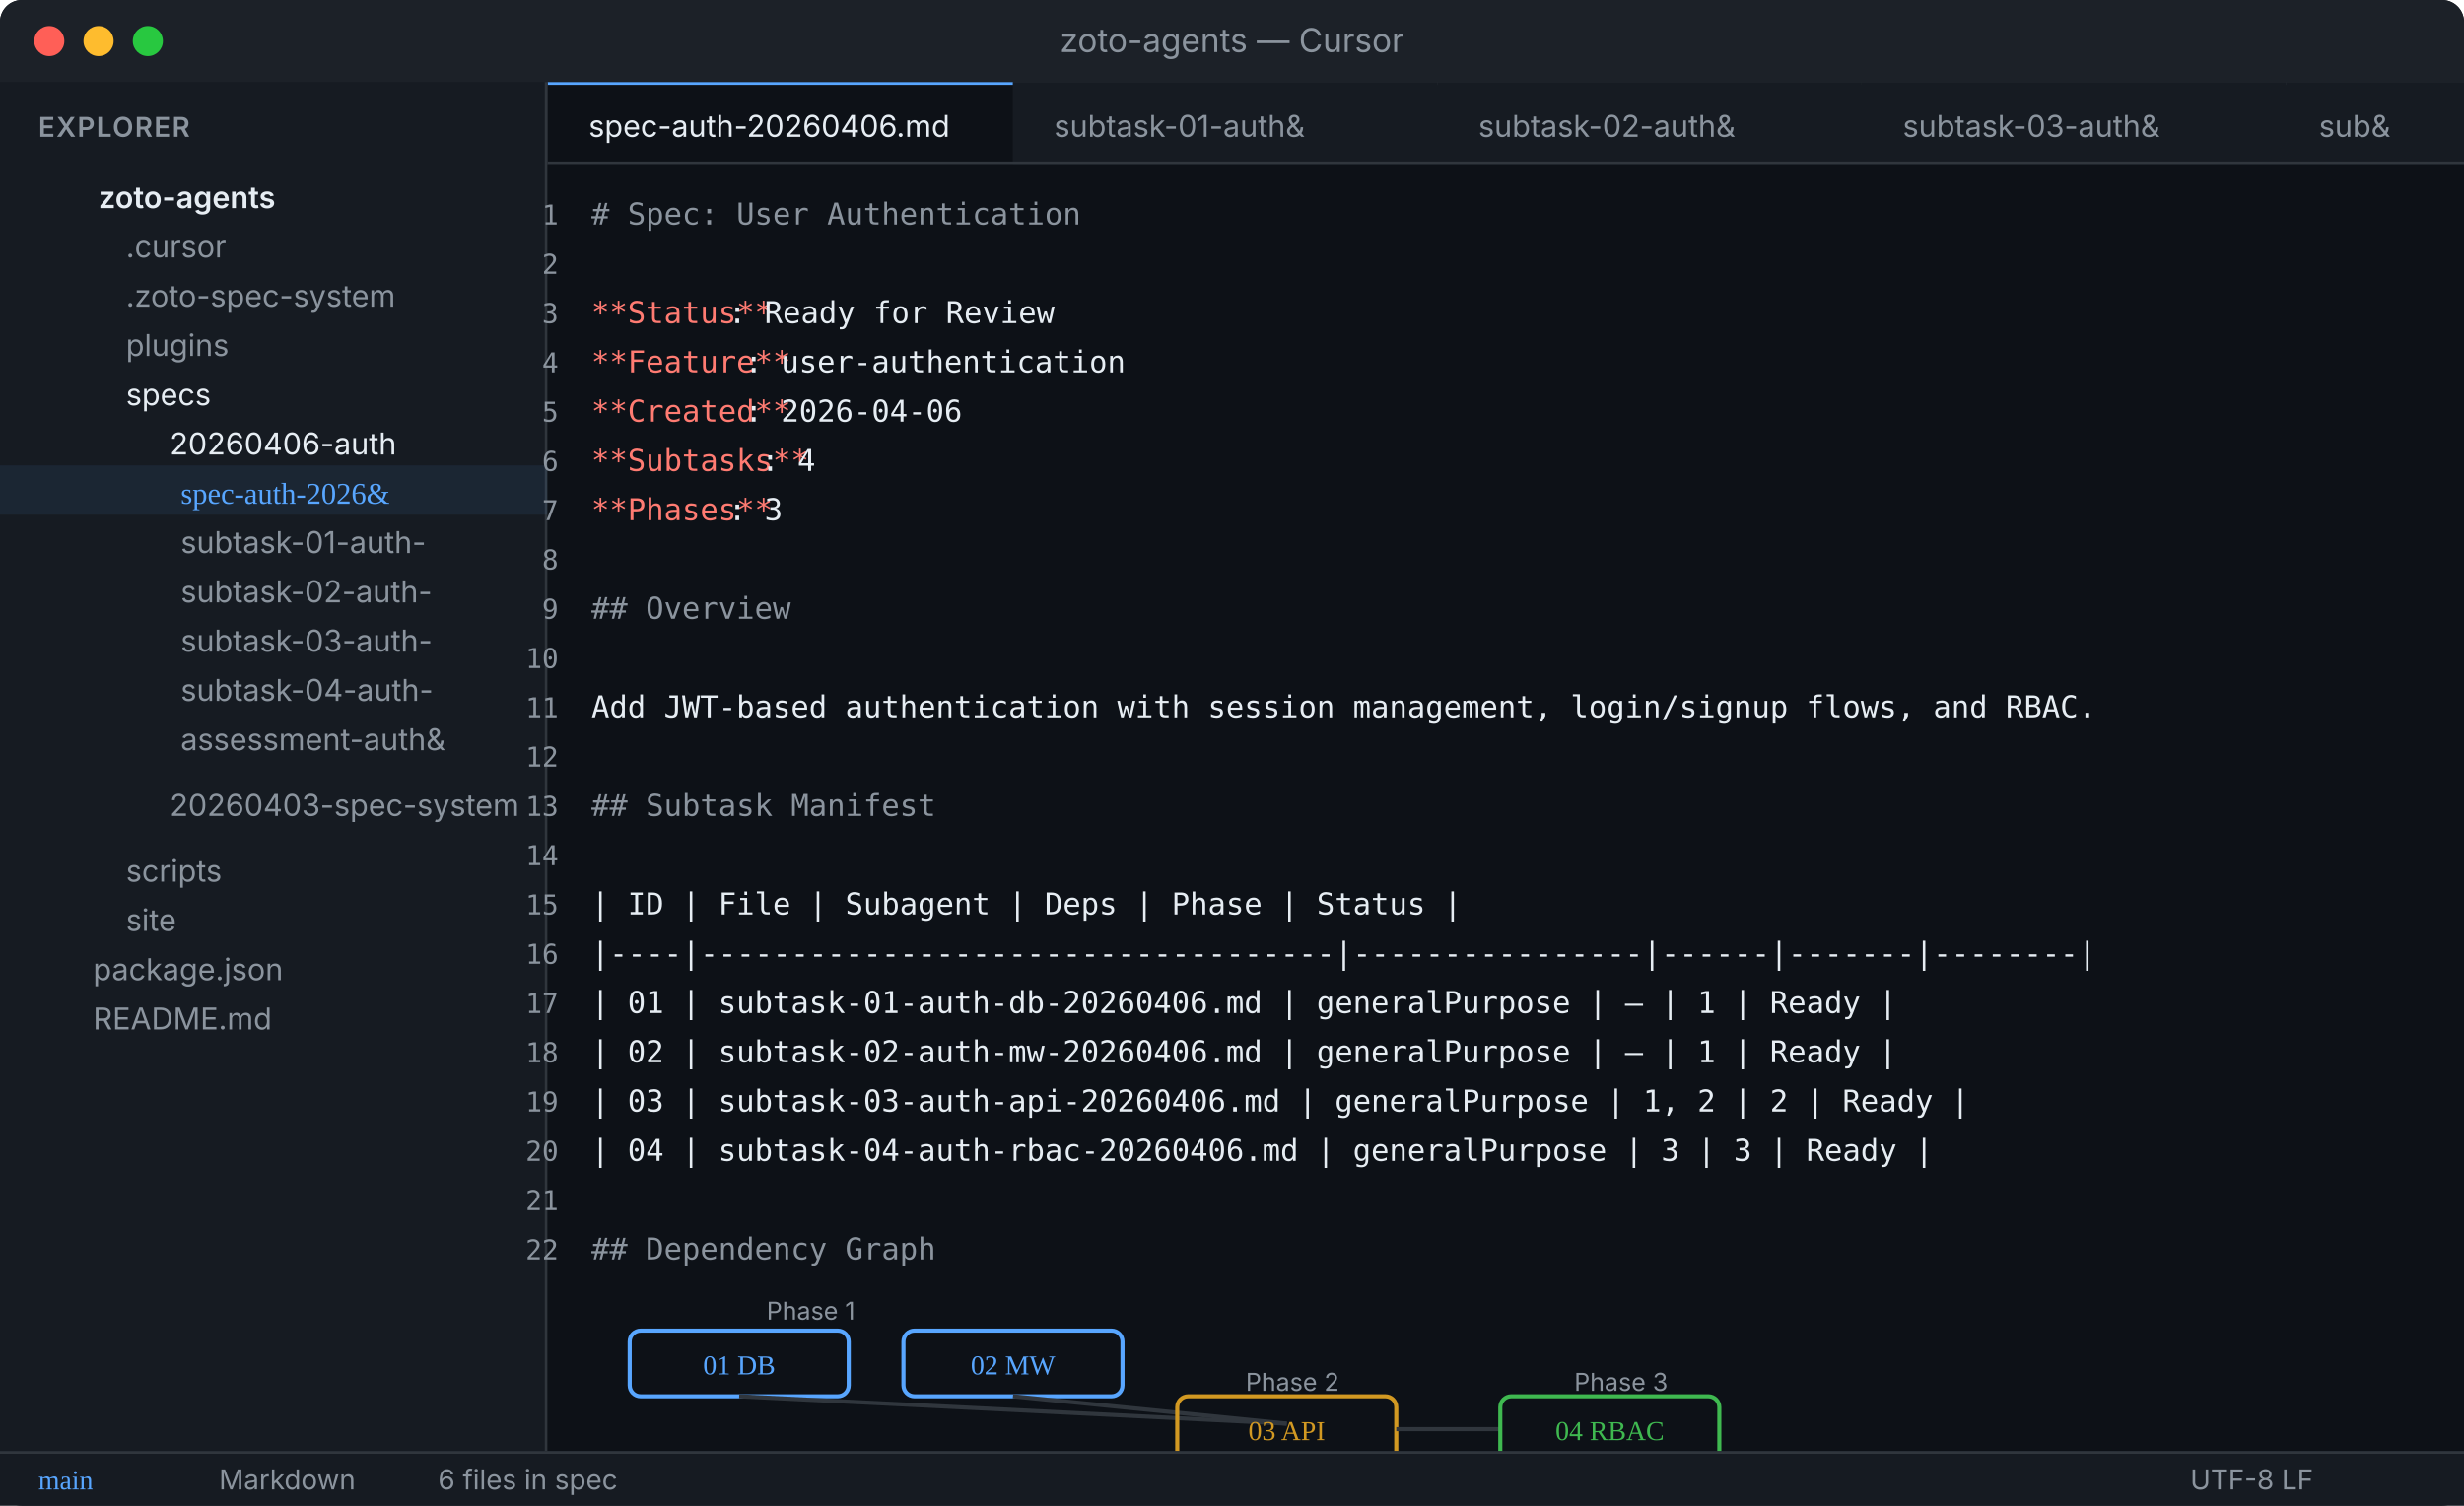
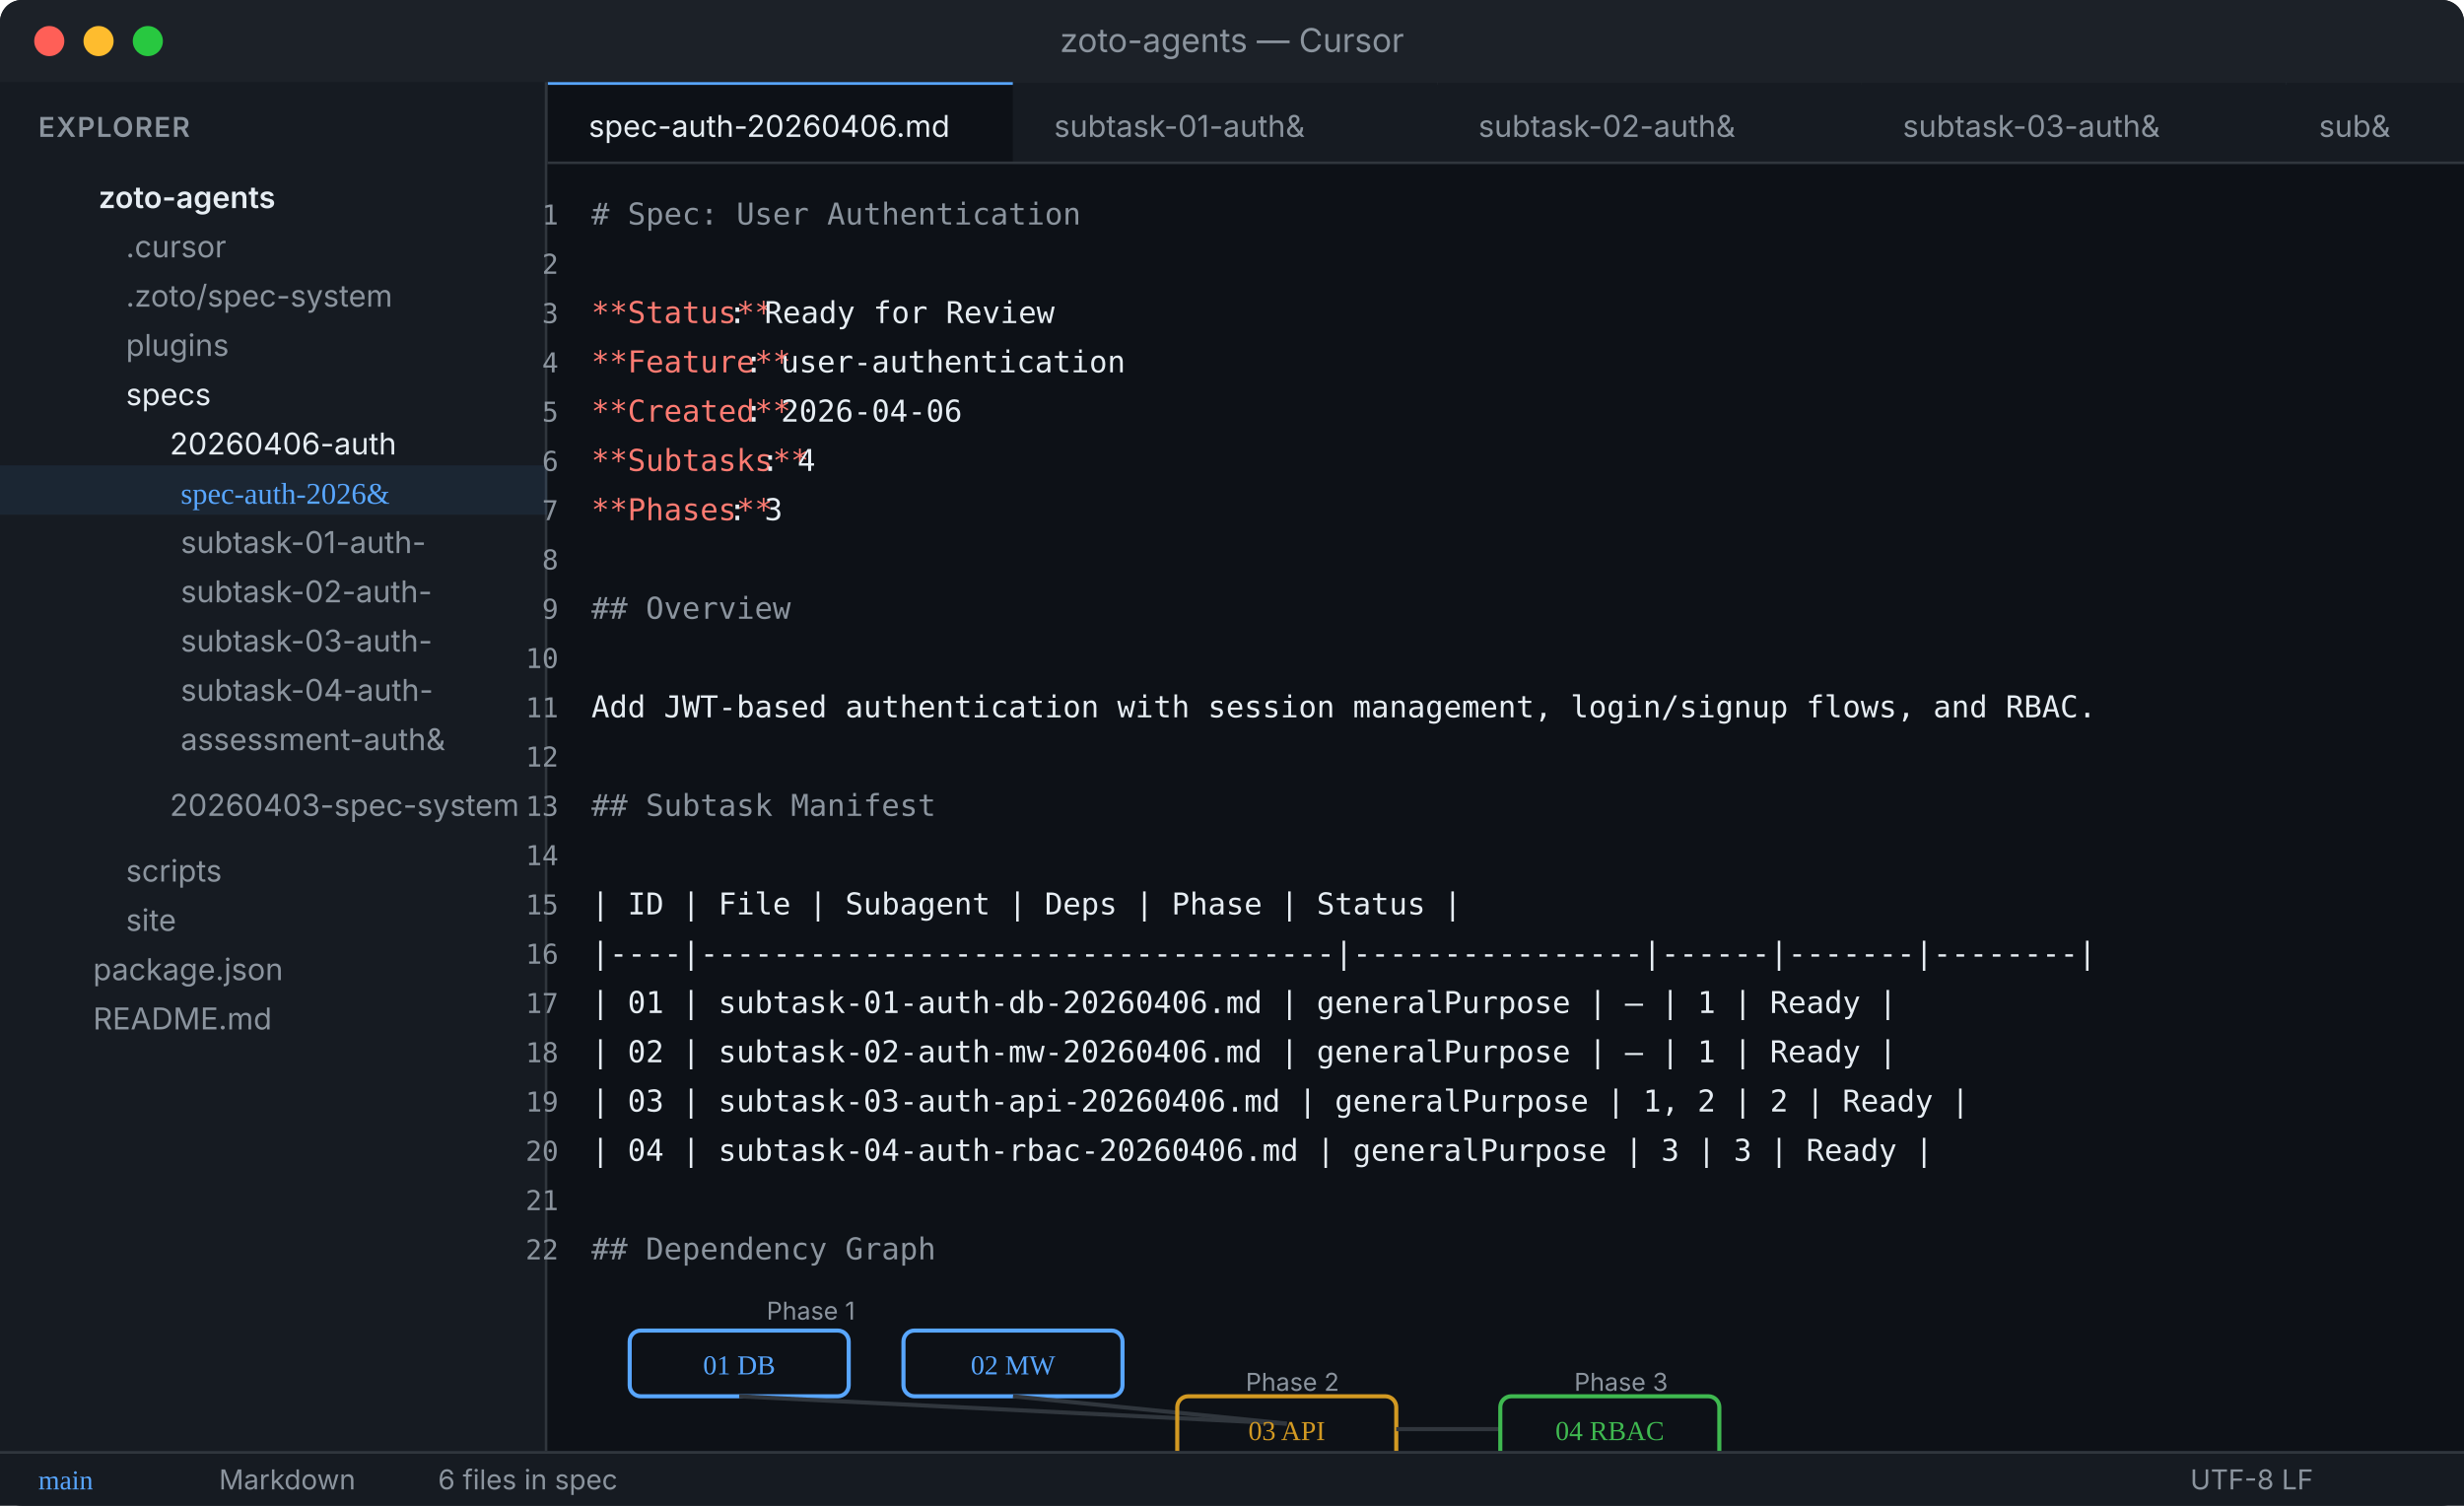
<svg xmlns="http://www.w3.org/2000/svg" viewBox="0 0 900 550" width="900" height="550">
  <defs>
    <style>
      .bg { fill: #0d1117; }
      .surface { fill: #161b22; }
      .border { fill: #30363d; }
      .title-bar { fill: #1c2128; }
      .tab-active { fill: #0d1117; }
      .tab-inactive { fill: #161b22; }
      .text-primary { fill: #e6edf3; font-family: -apple-system, 'Segoe UI', sans-serif; }
      .text-secondary { fill: #8b949e; font-family: -apple-system, 'Segoe UI', sans-serif; }
      .text-mono { fill: #e6edf3; font-family: 'SF Mono', 'Fira Code', 'Consolas', monospace; }
      .text-mono-dim { fill: #8b949e; font-family: 'SF Mono', 'Fira Code', 'Consolas', monospace; }
      .accent { fill: #58a6ff; }
      .success { fill: #3fb950; }
      .warning { fill: #d29922; }
      .keyword { fill: #ff7b72; font-family: 'SF Mono', 'Fira Code', 'Consolas', monospace; }
      .string { fill: #a5d6ff; font-family: 'SF Mono', 'Fira Code', 'Consolas', monospace; }
      .comment { fill: #8b949e; font-family: 'SF Mono', 'Fira Code', 'Consolas', monospace; }
      .folder-icon { fill: #d29922; }
      .file-icon { fill: #8b949e; }
    </style>
  </defs>
  <rect width="900" height="550" class="bg" rx="8" ry="8" />
  <rect width="900" height="30" class="title-bar" rx="8" ry="8" />
  <rect y="22" width="900" height="10" class="title-bar" />
  <circle cx="18" cy="15" r="5.5" fill="#ff5f57" />
  <circle cx="36" cy="15" r="5.5" fill="#febc2e" />
  <circle cx="54" cy="15" r="5.5" fill="#28c840" />
  <text x="450" y="19" text-anchor="middle" font-size="12" class="text-secondary">zoto-agents — Cursor</text>
  <rect y="30" width="900" height="30" class="surface" />
  <rect x="200" y="30" width="700" height="1" class="border" />
  <rect x="200" y="30" width="170" height="30" class="tab-active" />
  <rect x="200" y="30" width="170" height="1" fill="#58a6ff" />
  <text x="215" y="50" font-size="11" class="text-primary">spec-auth-20260406.md</text>
  <rect x="370" y="30" width="155" height="30" class="tab-inactive" />
  <text x="385" y="50" font-size="11" class="text-secondary">subtask-01-auth&amp;</text>
  <rect x="525" y="30" width="155" height="30" class="tab-inactive" />
  <text x="540" y="50" font-size="11" class="text-secondary">subtask-02-auth&amp;</text>
  <rect x="680" y="30" width="155" height="30" class="tab-inactive" />
  <text x="695" y="50" font-size="11" class="text-secondary">subtask-03-auth&amp;</text>
  <rect x="835" y="30" width="65" height="30" class="tab-inactive" />
  <text x="847" y="50" font-size="11" class="text-secondary">sub&amp;</text>
  <rect x="200" y="59" width="700" height="1" class="border" />
  <rect y="30" width="200" height="500" class="surface" />
  <rect x="199" y="30" width="1" height="500" class="border" />
  <text x="14" y="50" font-size="10" font-weight="600" letter-spacing="0.5" class="text-secondary">EXPLORER</text>
  <text x="12" y="76" font-size="11" class="text-secondary"> </text>
  <text x="24" y="76" font-size="11" class="folder-icon"> </text>
  <text x="36" y="76" font-size="11" font-weight="600" class="text-primary">zoto-agents</text>
  <text x="22" y="94" font-size="11" class="text-secondary"> </text>
  <text x="34" y="94" font-size="11" class="folder-icon"> </text>
  <text x="46" y="94" font-size="11" class="text-secondary">.cursor</text>
  <text x="22" y="112" font-size="11" class="text-secondary"> </text>
  <text x="34" y="112" font-size="11" class="folder-icon"> </text>
-   <text x="46" y="112" font-size="11" class="text-secondary">.zoto-spec-system</text>
+   <text x="46" y="112" font-size="11" class="text-secondary">.zoto/spec-system</text>
  <text x="22" y="130" font-size="11" class="text-secondary"> </text>
  <text x="34" y="130" font-size="11" class="folder-icon"> </text>
  <text x="46" y="130" font-size="11" class="text-secondary">plugins</text>
  <text x="22" y="148" font-size="11" class="text-secondary"> </text>
  <text x="34" y="148" font-size="11" class="folder-icon"> </text>
  <text x="46" y="148" font-size="11" class="text-primary">specs</text>
  <text x="38" y="166" font-size="11" class="text-secondary"> </text>
  <text x="50" y="166" font-size="11" class="folder-icon"> </text>
  <text x="62" y="166" font-size="11" class="text-primary">20260406-auth</text>
  <rect x="0" y="170" width="200" height="18" fill="#58a6ff" opacity="0.08" />
  <text x="54" y="184" font-size="11" class="accent"> </text>
  <text x="66" y="184" font-size="11" class="accent">spec-auth-2026&amp;</text>
  <text x="54" y="202" font-size="11" class="file-icon"> </text>
  <text x="66" y="202" font-size="11" class="text-secondary">subtask-01-auth-</text>
  <text x="54" y="220" font-size="11" class="file-icon"> </text>
  <text x="66" y="220" font-size="11" class="text-secondary">subtask-02-auth-</text>
  <text x="54" y="238" font-size="11" class="file-icon"> </text>
  <text x="66" y="238" font-size="11" class="text-secondary">subtask-03-auth-</text>
  <text x="54" y="256" font-size="11" class="file-icon"> </text>
  <text x="66" y="256" font-size="11" class="text-secondary">subtask-04-auth-</text>
  <text x="54" y="274" font-size="11" class="file-icon"> </text>
  <text x="66" y="274" font-size="11" class="text-secondary">assessment-auth&amp;</text>
  <text x="38" y="298" font-size="11" class="text-secondary"> </text>
  <text x="50" y="298" font-size="11" class="folder-icon"> </text>
  <text x="62" y="298" font-size="11" class="text-secondary">20260403-spec-system</text>
  <text x="22" y="322" font-size="11" class="text-secondary"> </text>
  <text x="34" y="322" font-size="11" class="folder-icon"> </text>
  <text x="46" y="322" font-size="11" class="text-secondary">scripts</text>
  <text x="22" y="340" font-size="11" class="text-secondary"> </text>
  <text x="34" y="340" font-size="11" class="folder-icon"> </text>
  <text x="46" y="340" font-size="11" class="text-secondary">site</text>
  <text x="22" y="358" font-size="11" class="file-icon"> </text>
  <text x="34" y="358" font-size="11" class="text-secondary">package.json</text>
  <text x="22" y="376" font-size="11" class="file-icon"> </text>
  <text x="34" y="376" font-size="11" class="text-secondary">README.md</text>
  <rect x="200" y="60" width="700" height="470" class="bg" />
  <text x="216" y="82" font-size="11" class="comment"># Spec: User Authentication</text>
  <text x="216" y="100" font-size="11" class="text-mono-dim" />
  <text x="216" y="118" font-size="11" class="keyword">**Status**</text>
  <text x="266" y="118" font-size="11" class="text-mono">: Ready for Review</text>
  <text x="216" y="136" font-size="11" class="keyword">**Feature**</text>
  <text x="272" y="136" font-size="11" class="text-mono">: user-authentication</text>
  <text x="216" y="154" font-size="11" class="keyword">**Created**</text>
  <text x="272" y="154" font-size="11" class="text-mono">: 2026-04-06</text>
  <text x="216" y="172" font-size="11" class="keyword">**Subtasks**</text>
  <text x="278" y="172" font-size="11" class="text-mono">: 4</text>
  <text x="216" y="190" font-size="11" class="keyword">**Phases**</text>
  <text x="266" y="190" font-size="11" class="text-mono">: 3</text>
  <text x="216" y="208" font-size="11" class="text-mono-dim" />
  <text x="216" y="226" font-size="11" class="comment">## Overview</text>
  <text x="216" y="244" font-size="11" class="text-mono-dim" />
  <text x="216" y="262" font-size="11" class="text-mono">Add JWT-based authentication with session management, login/signup flows, and RBAC.</text>
  <text x="216" y="280" font-size="11" class="text-mono-dim" />
  <text x="216" y="298" font-size="11" class="comment">## Subtask Manifest</text>
  <text x="216" y="316" font-size="11" class="text-mono-dim" />
  <text x="216" y="334" font-size="11" class="text-mono">| ID | File                              | Subagent       | Deps | Phase | Status |</text>
  <text x="216" y="352" font-size="11" class="text-mono">|----|-----------------------------------|----------------|------|-------|--------|</text>
  <text x="216" y="370" font-size="11" class="text-mono">| 01 | subtask-01-auth-db-20260406.md    | generalPurpose | —    |   1   | Ready  |</text>
  <text x="216" y="388" font-size="11" class="text-mono">| 02 | subtask-02-auth-mw-20260406.md    | generalPurpose | —    |   1   | Ready  |</text>
  <text x="216" y="406" font-size="11" class="text-mono">| 03 | subtask-03-auth-api-20260406.md   | generalPurpose | 1, 2 |   2   | Ready  |</text>
  <text x="216" y="424" font-size="11" class="text-mono">| 04 | subtask-04-auth-rbac-20260406.md  | generalPurpose | 3    |   3   | Ready  |</text>
  <text x="216" y="442" font-size="11" class="text-mono-dim" />
  <text x="216" y="460" font-size="11" class="comment">## Dependency Graph</text>
  <text x="216" y="478" font-size="11" class="text-mono-dim" />
  <rect x="230" y="486" width="80" height="24" rx="4" fill="none" stroke="#58a6ff" stroke-width="1.5" />
  <text x="270" y="502" text-anchor="middle" font-size="10" class="accent">01 DB</text>
  <rect x="330" y="486" width="80" height="24" rx="4" fill="none" stroke="#58a6ff" stroke-width="1.5" />
  <text x="370" y="502" text-anchor="middle" font-size="10" class="accent">02 MW</text>
  <line x1="270" y1="510" x2="470" y2="520" stroke="#30363d" stroke-width="1.5" />
  <line x1="370" y1="510" x2="470" y2="520" stroke="#30363d" stroke-width="1.5" />
  <rect x="430" y="510" width="80" height="24" rx="4" fill="none" stroke="#d29922" stroke-width="1.5" />
  <text x="470" y="526" text-anchor="middle" font-size="10" class="warning">03 API</text>
  <line x1="510" y1="522" x2="548" y2="522" stroke="#30363d" stroke-width="1.5" />
  <rect x="548" y="510" width="80" height="24" rx="4" fill="none" stroke="#3fb950" stroke-width="1.5" />
  <text x="588" y="526" text-anchor="middle" font-size="10" class="success">04 RBAC</text>
  <text x="280" y="482" font-size="9" class="text-secondary">Phase 1</text>
  <text x="455" y="508" font-size="9" class="text-secondary">Phase 2</text>
  <text x="575" y="508" font-size="9" class="text-secondary">Phase 3</text>
  <text x="204" y="82" font-size="10" text-anchor="end" class="text-mono-dim">1</text>
  <text x="204" y="100" font-size="10" text-anchor="end" class="text-mono-dim">2</text>
  <text x="204" y="118" font-size="10" text-anchor="end" class="text-mono-dim">3</text>
  <text x="204" y="136" font-size="10" text-anchor="end" class="text-mono-dim">4</text>
  <text x="204" y="154" font-size="10" text-anchor="end" class="text-mono-dim">5</text>
  <text x="204" y="172" font-size="10" text-anchor="end" class="text-mono-dim">6</text>
  <text x="204" y="190" font-size="10" text-anchor="end" class="text-mono-dim">7</text>
  <text x="204" y="208" font-size="10" text-anchor="end" class="text-mono-dim">8</text>
  <text x="204" y="226" font-size="10" text-anchor="end" class="text-mono-dim">9</text>
  <text x="204" y="244" font-size="10" text-anchor="end" class="text-mono-dim">10</text>
  <text x="204" y="262" font-size="10" text-anchor="end" class="text-mono-dim">11</text>
  <text x="204" y="280" font-size="10" text-anchor="end" class="text-mono-dim">12</text>
  <text x="204" y="298" font-size="10" text-anchor="end" class="text-mono-dim">13</text>
  <text x="204" y="316" font-size="10" text-anchor="end" class="text-mono-dim">14</text>
  <text x="204" y="334" font-size="10" text-anchor="end" class="text-mono-dim">15</text>
  <text x="204" y="352" font-size="10" text-anchor="end" class="text-mono-dim">16</text>
  <text x="204" y="370" font-size="10" text-anchor="end" class="text-mono-dim">17</text>
  <text x="204" y="388" font-size="10" text-anchor="end" class="text-mono-dim">18</text>
  <text x="204" y="406" font-size="10" text-anchor="end" class="text-mono-dim">19</text>
  <text x="204" y="424" font-size="10" text-anchor="end" class="text-mono-dim">20</text>
  <text x="204" y="442" font-size="10" text-anchor="end" class="text-mono-dim">21</text>
  <text x="204" y="460" font-size="10" text-anchor="end" class="text-mono-dim">22</text>
  <rect y="530" width="900" height="20" fill="#161b22" />
  <rect y="530" width="900" height="1" class="border" />
  <text x="14" y="544" font-size="10" class="accent">  main</text>
  <text x="80" y="544" font-size="10" class="text-secondary">Markdown</text>
  <text x="160" y="544" font-size="10" class="text-secondary">6 files in spec</text>
  <text x="800" y="544" font-size="10" class="text-secondary">UTF-8  LF</text>
</svg>
